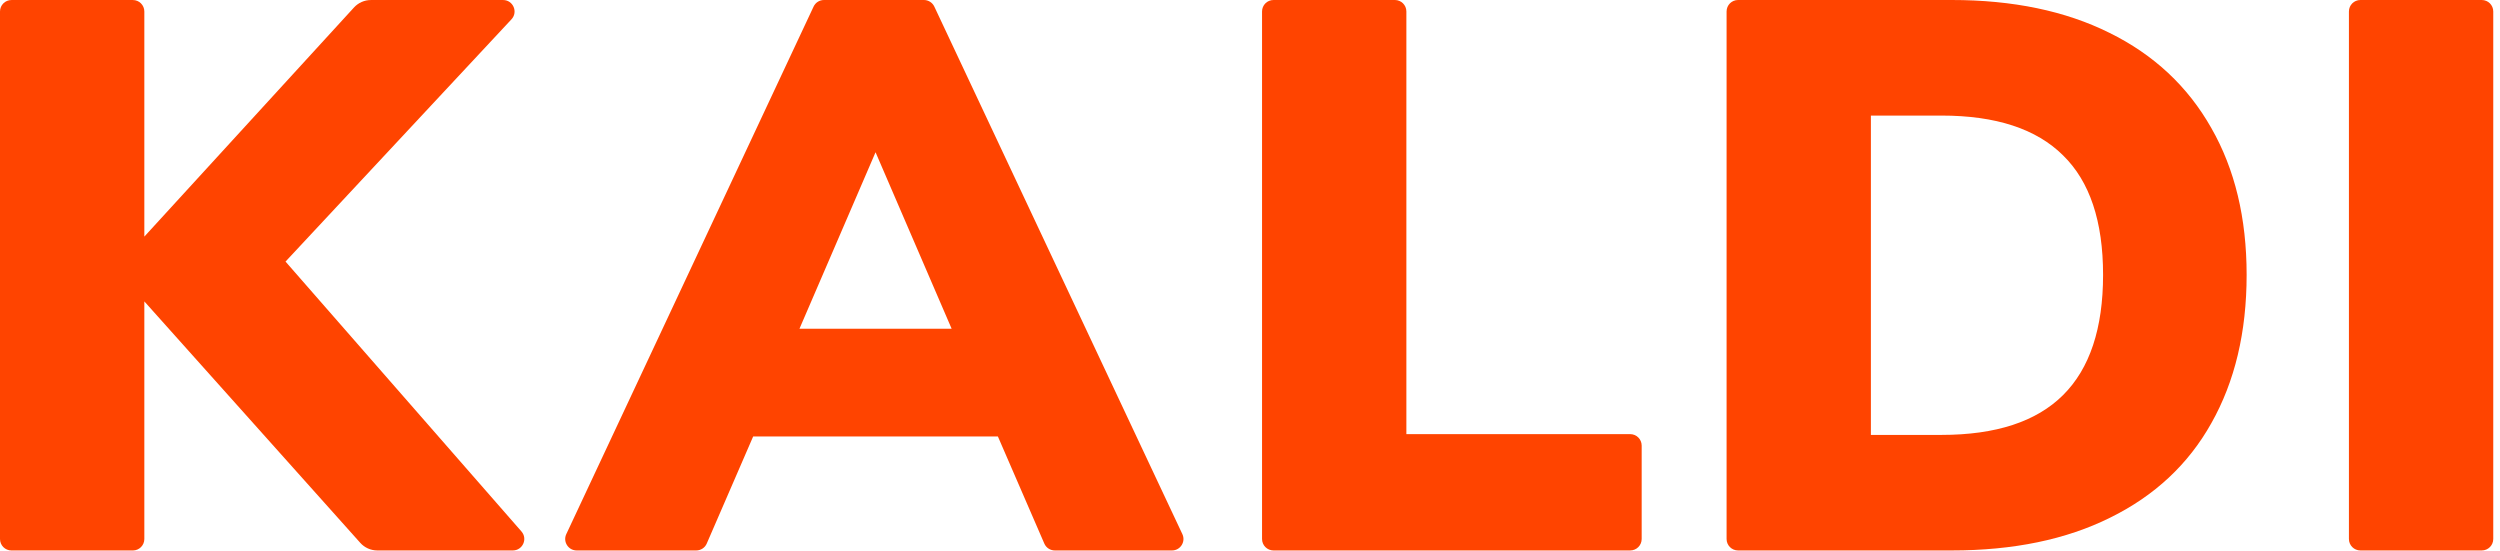
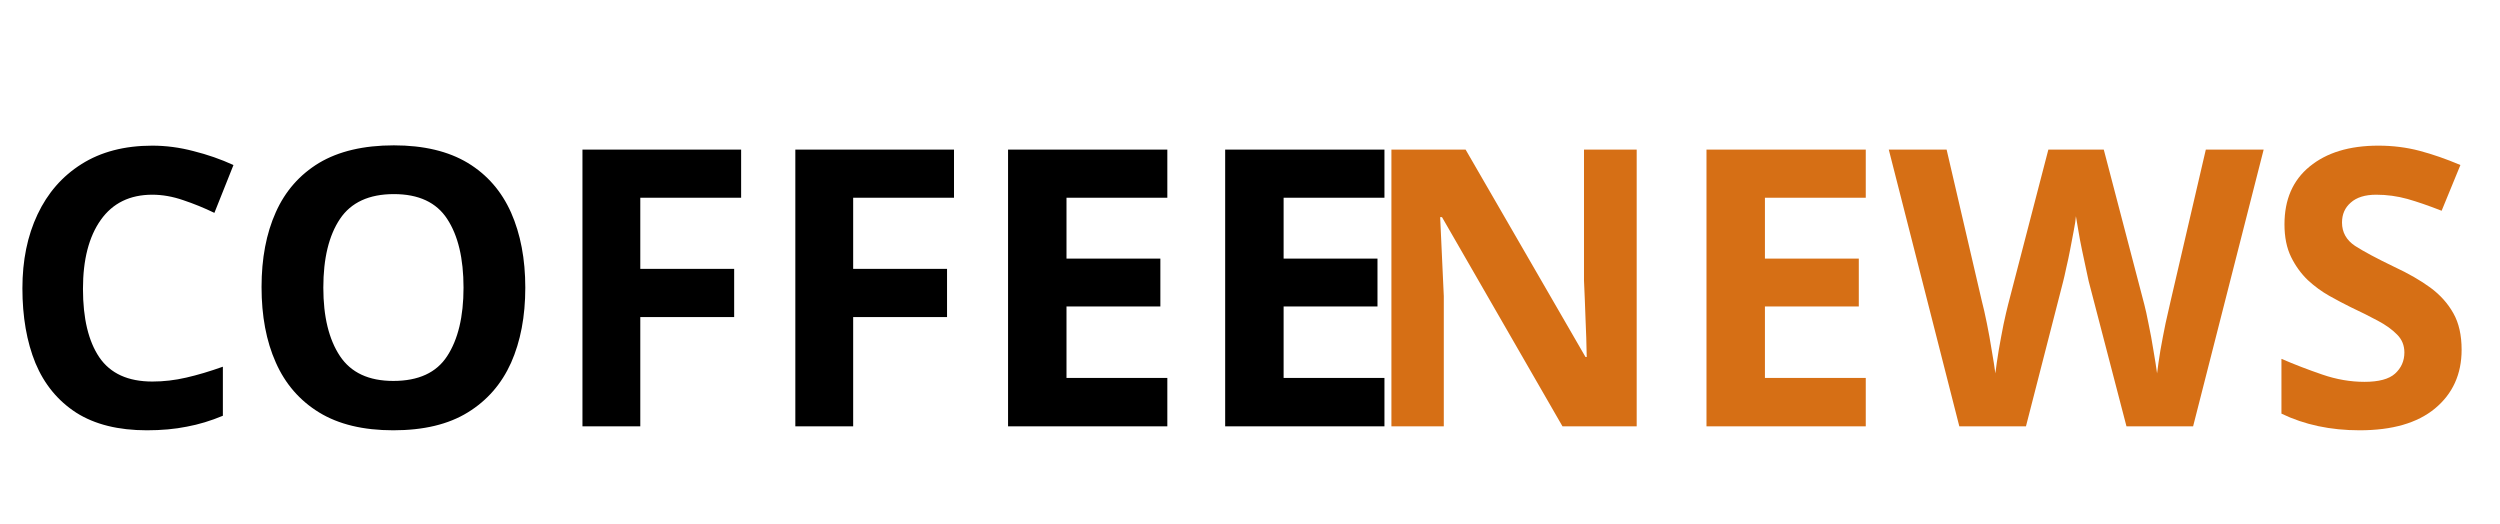
- <svg xmlns="http://www.w3.org/2000/svg" xmlns:xlink="http://www.w3.org/1999/xlink" viewBox="0 0 109 24">
-   <g transform="translate(-1470)">
-     <g style="mix-blend-mode:normal" transform="translate(1470)" fill="#f40">
-       <use xlink:href="#b" style="mix-blend-mode:normal" />
-       <use xlink:href="#c" style="mix-blend-mode:normal" />
-       <use xlink:href="#d" style="mix-blend-mode:normal" />
-       <use xlink:href="#e" style="mix-blend-mode:normal" />
-       <use xlink:href="#f" style="mix-blend-mode:normal" />
-     </g>
+ <svg xmlns="http://www.w3.org/2000/svg" width="129" height="27" viewBox="0 0 129 27">
+   <defs>
+     <style>.a,.b{font-size:20px;font-family:SegoeUI-Bold, Segoe UI;font-weight:700;}.b{fill:#d66f15;}</style>
+   </defs>
+   <g transform="translate(-926 -527)">
+     <text class="a" transform="translate(926 549)">
+       <tspan x="0" y="0">COFFEE</tspan>
+     </text>
+     <text class="b" transform="translate(996 549)">
+       <tspan x="0" y="0">NEWS</tspan>
+     </text>
  </g>
-   <defs>
-     <path id="b" d="M22.735 23.171c.283.323.053.829-.376.829h-5.907c-.285 0-.556-.121-.745-.333l-9.414-10.526v10.36c0 .276-.224.5-.5.5h-5.293c-.276 0-.5-.224-.5-.5v-23c0-.276.224-.5.5-.5h5.293c.276 0 .5.224.5.5v9.815l9.141-9.99c.19-.207.457-.325.738-.325h5.762c.437 0 .664.521.366.841l-9.851 10.563 10.287 11.767z" />
-     <path id="c" d="M45.991 24c-.199 0-.38-.118-.459-.301l-2.024-4.669h-10.67l-2.024 4.669c-.079.183-.259.301-.459.301h-5.212c-.366 0-.608-.381-.453-.712l10.782-23c.082-.176.259-.288.453-.288h4.358c.194 0 .37.112.453.287l10.815 23c.156.332-.086.713-.452.713h-5.108zm-11.135-9.668h6.635l-3.317-7.694-3.317 7.694z" />
-     <path id="d" d="M55.525 24c-.276 0-.5-.224-.5-.5v-23c0-.276.224-.5.5-.5h5.293c.276 0 .5.224.5.5v18.428h9.759c.276 0 .5.224.5.5v4.072c0 .276-.224.5-.5.5h-15.552z" />
-     <path id="e" d="M75.279.5c0-.276.224-.5.5-.5h9.315c2.667 0 4.959.477 6.874 1.43 1.938.953 3.42 2.338 4.446 4.153 1.026 1.793 1.539 3.926 1.539 6.4 0 2.496-.513 4.652-1.539 6.468-1.003 1.793-2.474 3.166-4.412 4.119-1.915.953-4.218 1.43-6.908 1.43h-9.315c-.276 0-.5-.224-.5-.5v-23zm9.37 18.462c2.371 0 4.138-.579 5.301-1.736 1.163-1.157 1.744-2.905 1.744-5.242 0-2.338-.581-4.074-1.744-5.209-1.163-1.157-2.93-1.736-5.301-1.736h-3.078v13.923h3.078z" />
-     <path id="f" d="M102.913 24c-.276 0-.5-.224-.5-.5v-23c0-.276.224-.5.5-.5h5.293c.276 0 .5.224.5.5v23c0 .276-.224.5-.5.5h-5.293z" />
-   </defs>
</svg>
